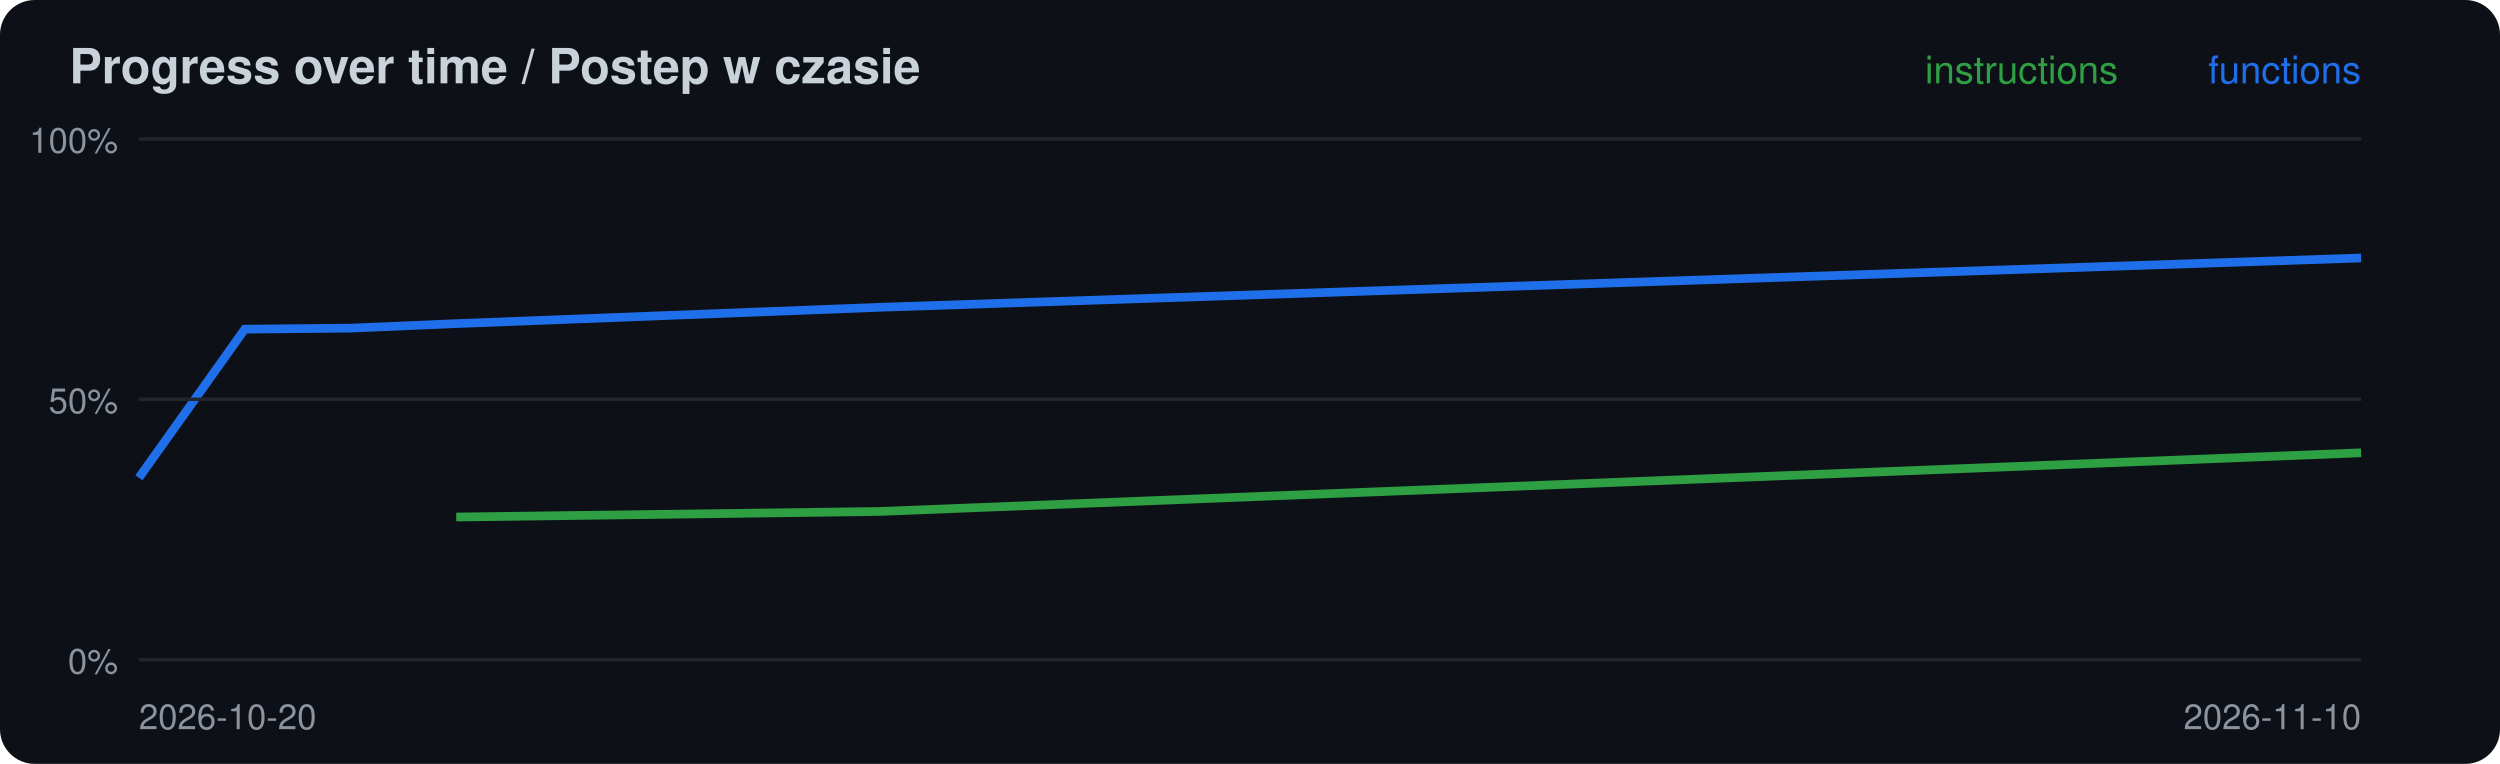
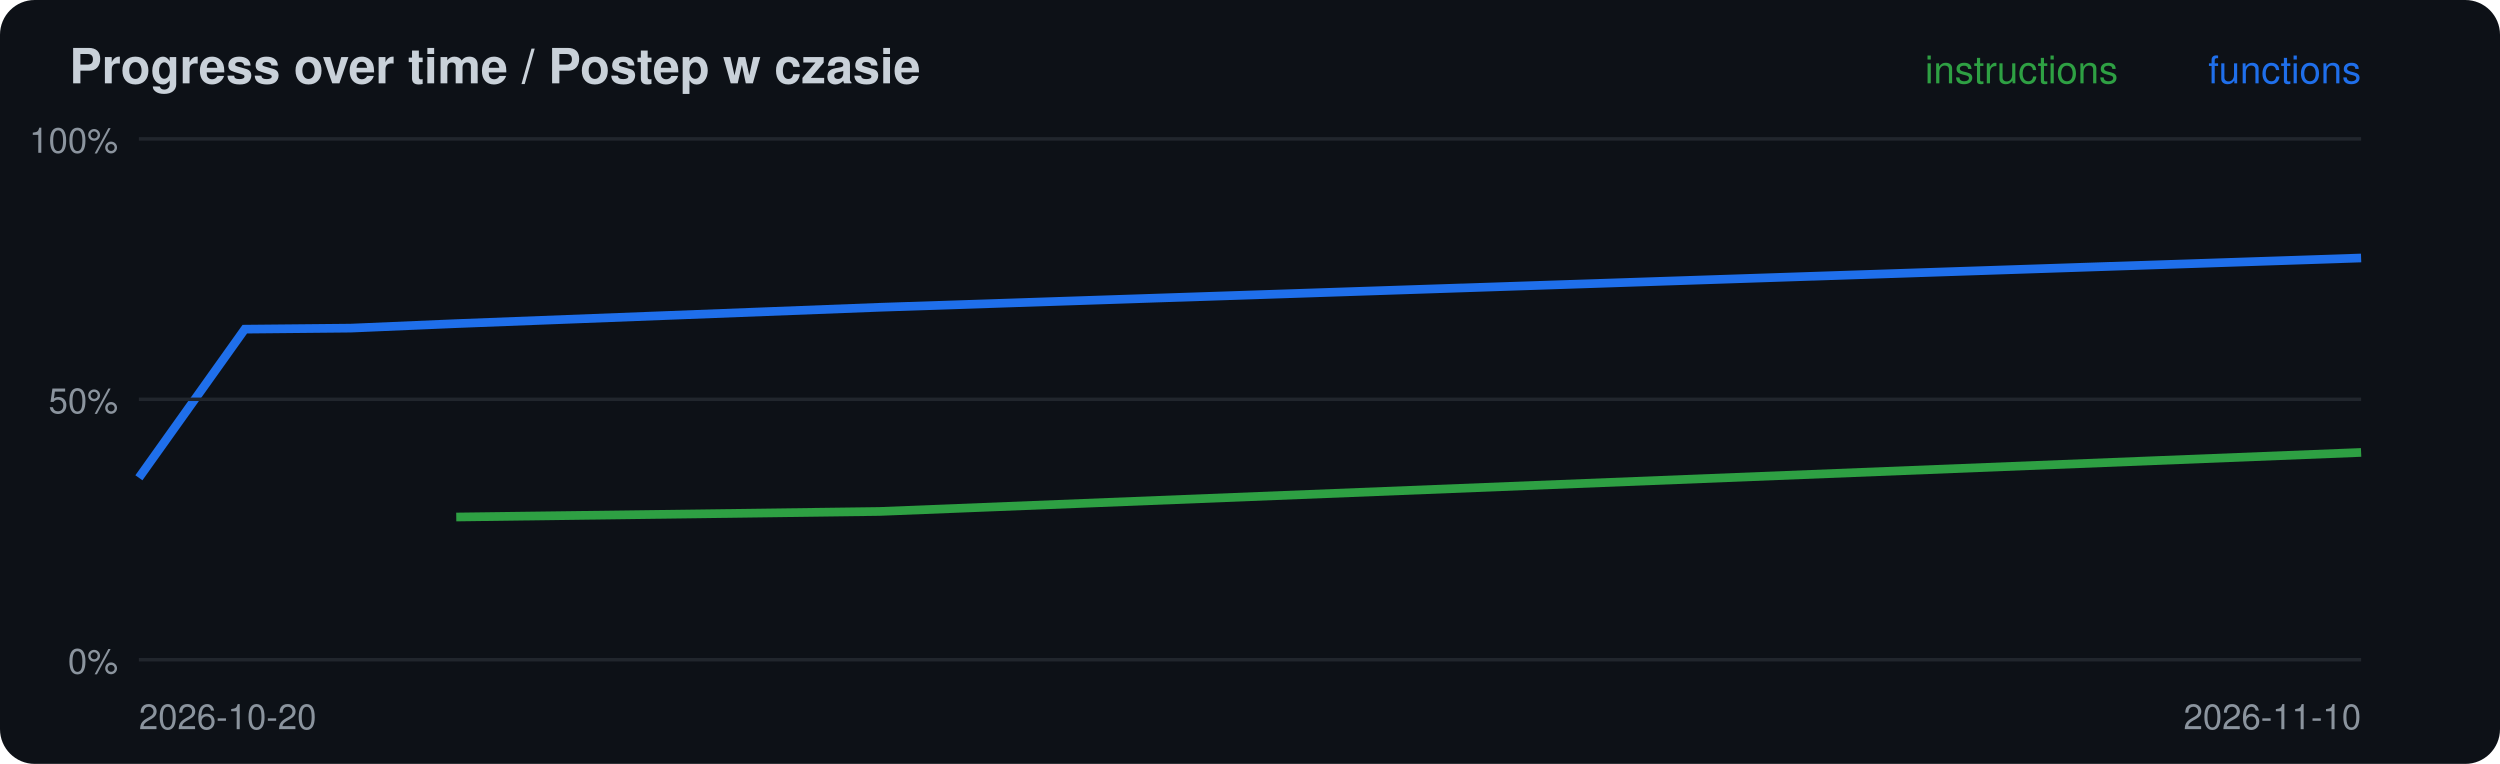
<svg xmlns="http://www.w3.org/2000/svg" width="720" height="220" viewBox="0 0 720 220">
  <rect width="720" height="220" rx="10" fill="#0d1117" />
  <text x="20" y="24" font-family="-apple-system,Segoe UI,Helvetica,Arial,sans-serif" font-size="14" font-weight="600" fill="#c9d1d9">Progress over time / Postep w czasie</text>
-   <polyline points="131.4,148.9 253.3,147.3 680.0,130.4" fill="none" stroke="#2ea043" stroke-width="2.5" />
+   <polyline points="131.4,148.9 253.3,147.3 680.0,130.3" fill="none" stroke="#2ea043" stroke-width="2.5" />
  <polyline points="40.0,137.6 70.5,94.8 101.0,94.5 131.4,93.2 253.3,88.5 680.0,74.3" fill="none" stroke="#1f6feb" stroke-width="2.5" />
  <line x1="40" x2="680" y1="190.0" y2="190.0" stroke="#21262d" />
  <text x="34" y="194.0" font-family="-apple-system,Segoe UI,Helvetica,Arial,sans-serif" font-size="10" fill="#8b949e" text-anchor="end">0%</text>
  <line x1="40" x2="680" y1="115.0" y2="115.0" stroke="#21262d" />
  <text x="34" y="119.0" font-family="-apple-system,Segoe UI,Helvetica,Arial,sans-serif" font-size="10" fill="#8b949e" text-anchor="end">50%</text>
  <line x1="40" x2="680" y1="40.0" y2="40.0" stroke="#21262d" />
  <text x="34" y="44.0" font-family="-apple-system,Segoe UI,Helvetica,Arial,sans-serif" font-size="10" fill="#8b949e" text-anchor="end">100%</text>
  <text x="40" y="210" font-family="-apple-system,Segoe UI,Helvetica,Arial,sans-serif" font-size="10" fill="#8b949e">2026-10-20</text>
  <text x="680" y="24" font-family="-apple-system,Segoe UI,Helvetica,Arial,sans-serif" font-size="11" fill="#1f6feb" text-anchor="end">functions</text>
  <text x="610" y="24" font-family="-apple-system,Segoe UI,Helvetica,Arial,sans-serif" font-size="11" fill="#2ea043" text-anchor="end">instructions</text>
  <text x="680" y="210" font-family="-apple-system,Segoe UI,Helvetica,Arial,sans-serif" font-size="10" fill="#8b949e" text-anchor="end">2026-11-10</text>
</svg>
